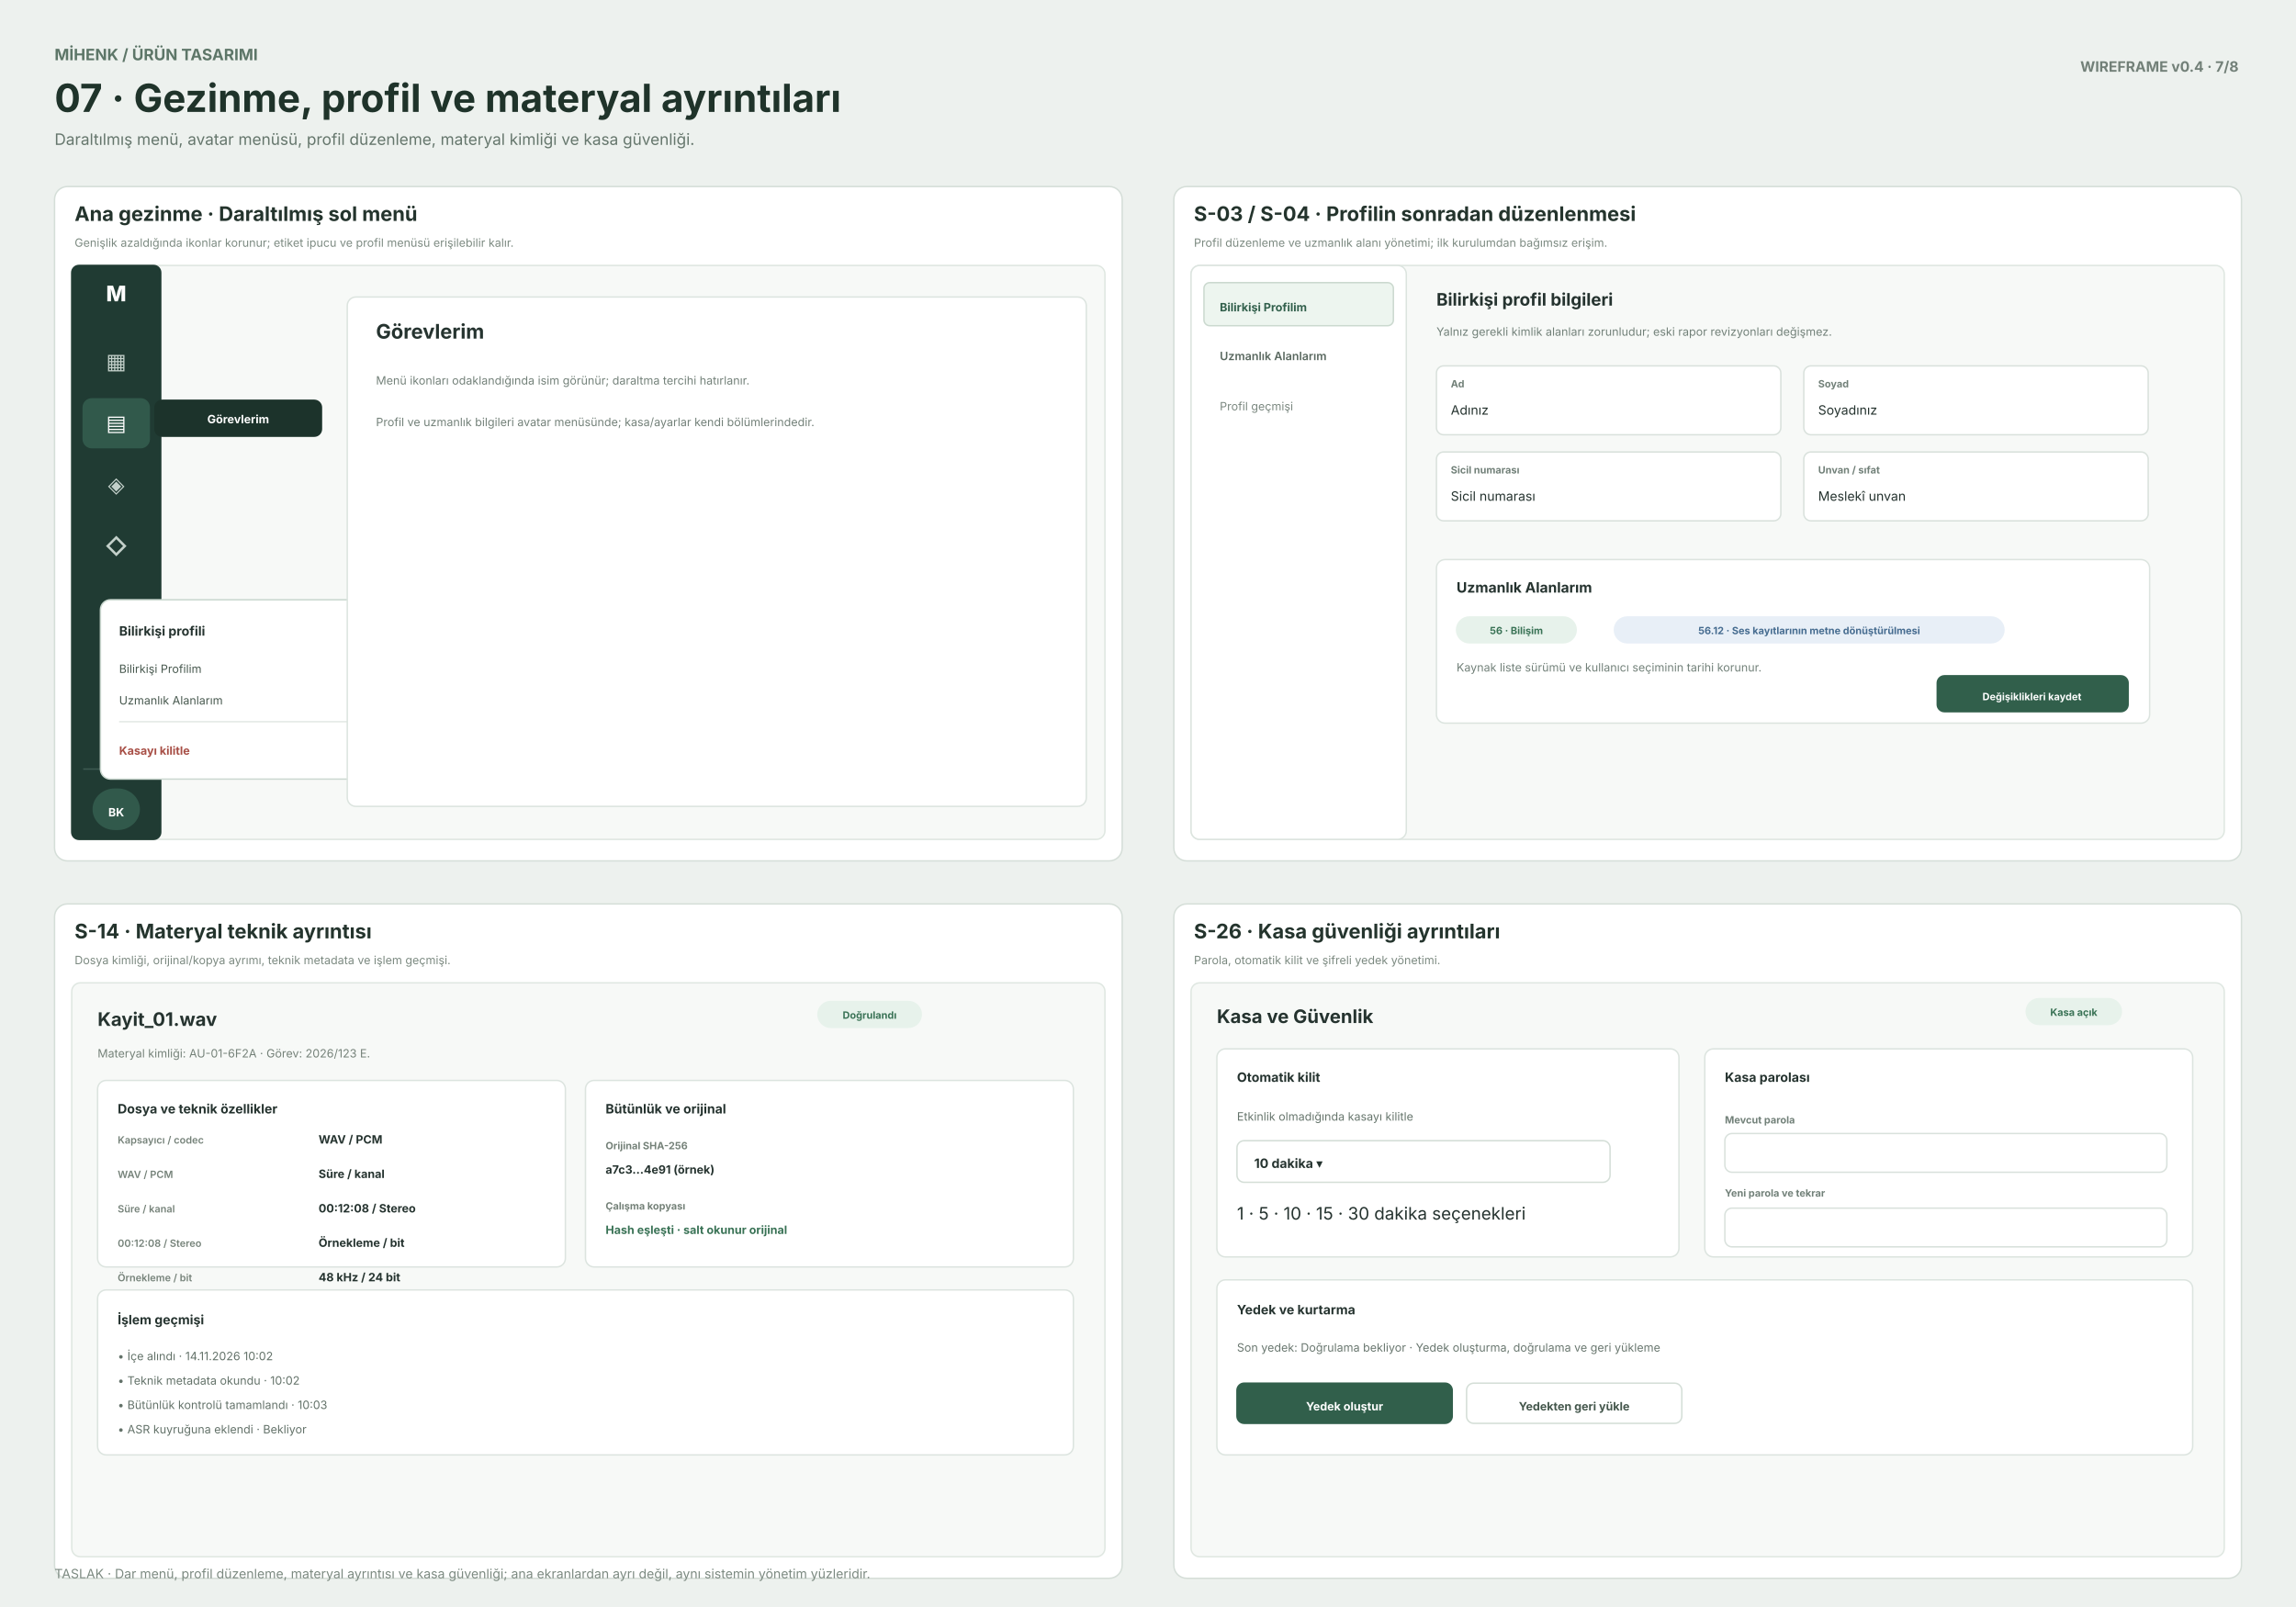
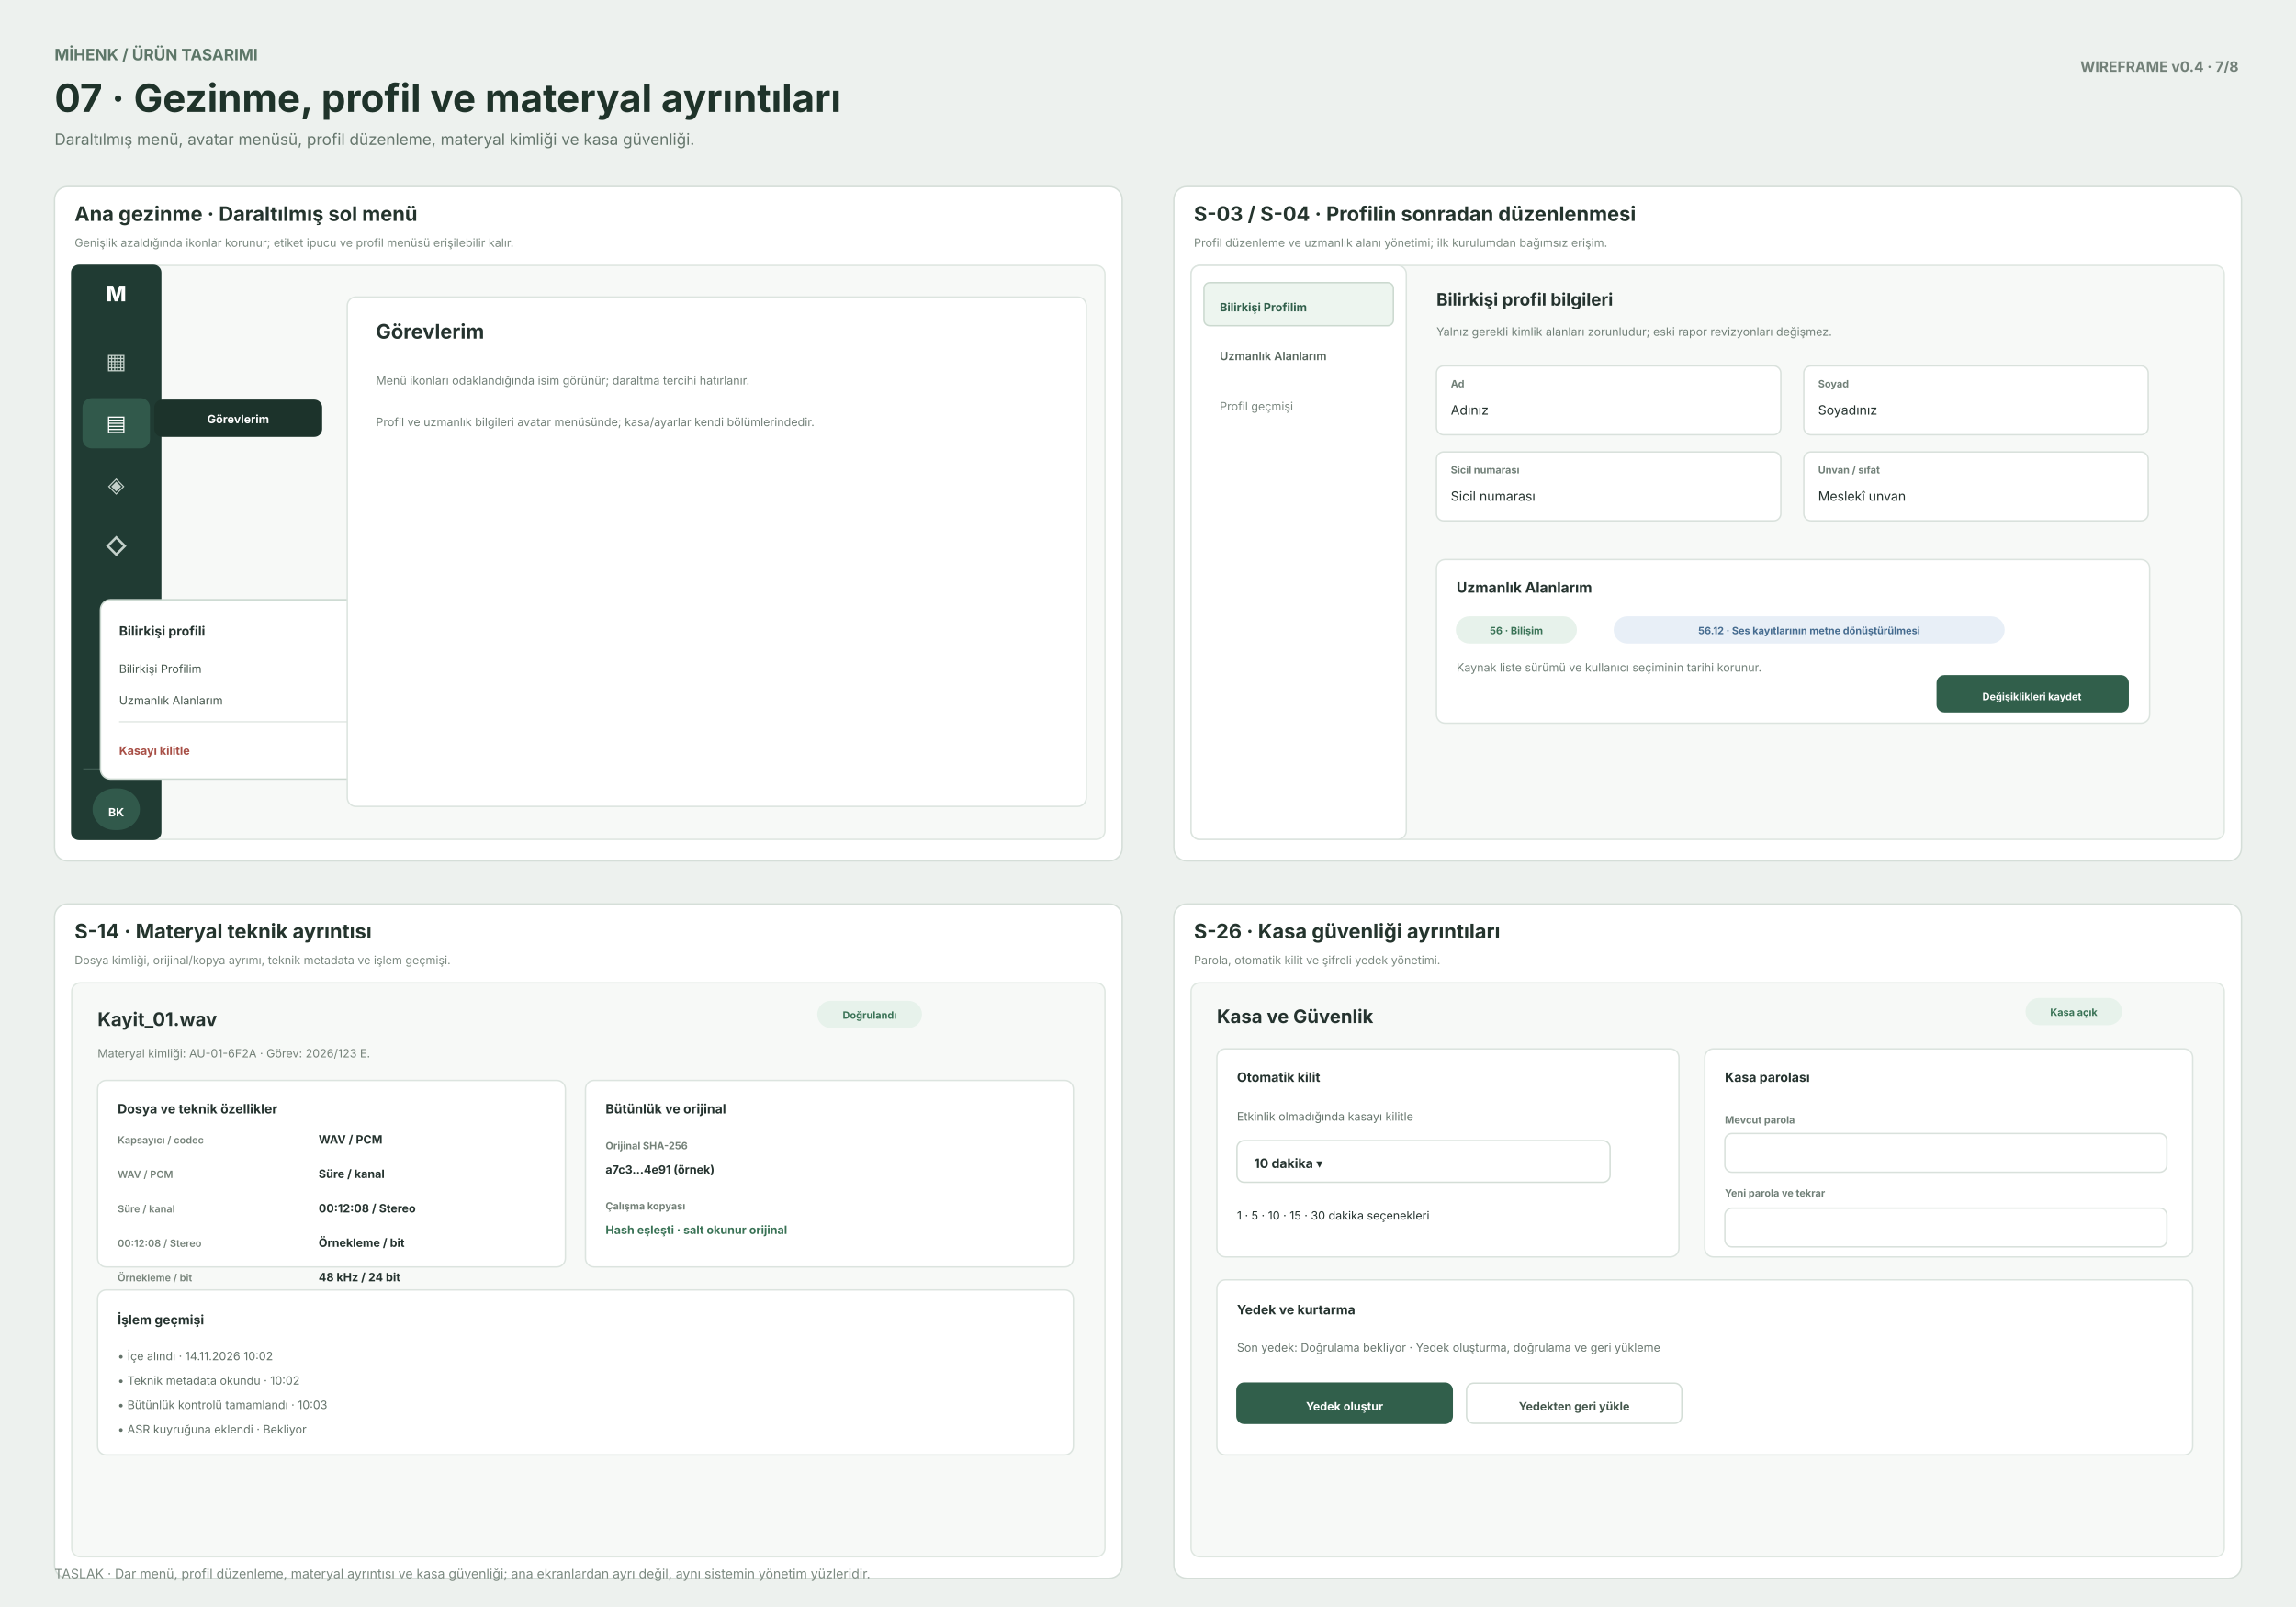
<svg xmlns="http://www.w3.org/2000/svg" width="1600" height="1120" viewBox="0 0 1600 1120">
  <rect width="1600" height="1120" fill="#edf1ee" />
  <text x="38" y="42" font-family="Inter,Segoe UI,Arial" font-size="11" font-weight="750" fill="#5d7668" text-anchor="start">MİHENK / ÜRÜN TASARIMI</text>
  <text x="38" y="78" font-family="Inter,Segoe UI,Arial" font-size="27" font-weight="750" fill="#1f332a" text-anchor="start">07 · Gezinme, profil ve materyal ayrıntıları</text>
  <text x="38" y="101" font-family="Inter,Segoe UI,Arial" font-size="11" font-weight="400" fill="#65766c" text-anchor="start">Daraltılmış menü, avatar menüsü, profil düzenleme, materyal kimliği ve kasa güvenliği.</text>
  <text x="1560" y="50" font-family="Inter,Segoe UI,Arial" font-size="10" font-weight="700" fill="#728078" text-anchor="end">WIREFRAME v0.4 · 7/8</text>
  <rect x="38" y="130" width="744" height="470" rx="9" fill="#fff" stroke="#d5ded8" />
  <text x="52" y="154" font-family="Inter,Segoe UI,Arial" font-size="14" font-weight="700" fill="#24342d" text-anchor="start">Ana gezinme · Daraltılmış sol menü</text>
  <text x="52" y="172" font-family="Inter,Segoe UI,Arial" font-size="8" font-weight="400" fill="#7b8980" text-anchor="start">Genişlik azaldığında ikonlar korunur; etiket ipucu ve profil menüsü erişilebilir kalır.</text>
  <rect x="50" y="185" width="720" height="400" rx="6" fill="#f7f9f7" stroke="#dfe7e1" />
  <rect x="50" y="185" width="62" height="400" rx="5" fill="#203b33" stroke="#203b33" />
  <text x="81" y="210" font-family="Inter,Segoe UI,Arial" font-size="15" font-weight="800" fill="#fff" text-anchor="middle">M</text>
  <text x="81" y="257" font-family="Inter,Segoe UI,Arial" font-size="15" font-weight="650" fill="#c3d0ca" text-anchor="middle">▦</text>
  <rect x="58" y="278" width="46" height="34" rx="6" fill="#31594b" stroke="#31594b" />
  <text x="81" y="300" font-family="Inter,Segoe UI,Arial" font-size="15" font-weight="650" fill="#fff" text-anchor="middle">▤</text>
  <text x="81" y="343" font-family="Inter,Segoe UI,Arial" font-size="15" font-weight="650" fill="#c3d0ca" text-anchor="middle">◈</text>
  <text x="81" y="386" font-family="Inter,Segoe UI,Arial" font-size="15" font-weight="650" fill="#c3d0ca" text-anchor="middle">◇</text>
  <text x="81" y="429" font-family="Inter,Segoe UI,Arial" font-size="15" font-weight="650" fill="#c3d0ca" text-anchor="middle">⚙</text>
  <text x="81" y="472" font-family="Inter,Segoe UI,Arial" font-size="15" font-weight="650" fill="#c3d0ca" text-anchor="middle">?</text>
  <line x1="58" y1="536" x2="104" y2="536" stroke="#3d5a50" />
  <rect x="65" y="550" width="32" height="28" rx="15" fill="#31594b" stroke="#31594b" />
  <text x="81" y="569" font-family="Inter,Segoe UI,Arial" font-size="8" font-weight="700" fill="#fff" text-anchor="middle">BK</text>
  <rect x="108" y="279" width="116" height="25" rx="5" fill="#1c332b" stroke="#1c332b" />
  <text x="166" y="295" font-family="Inter,Segoe UI,Arial" font-size="8" font-weight="650" fill="#fff" text-anchor="middle">Görevlerim</text>
  <rect x="70" y="418" width="202" height="125" rx="7" fill="#fff" stroke="#cbd8d0" />
  <text x="83" y="443" font-family="Inter,Segoe UI,Arial" font-size="9" font-weight="700" fill="#25332f" text-anchor="start">Bilirkişi profili</text>
  <text x="83" y="469" font-family="Inter,Segoe UI,Arial" font-size="8" font-weight="400" fill="#47584e" text-anchor="start">Bilirkişi Profilim</text>
  <text x="83" y="491" font-family="Inter,Segoe UI,Arial" font-size="8" font-weight="400" fill="#47584e" text-anchor="start">Uzmanlık Alanlarım</text>
  <line x1="83" y1="503" x2="256" y2="503" stroke="#e3e9e5" />
  <text x="83" y="526" font-family="Inter,Segoe UI,Arial" font-size="8" font-weight="650" fill="#a74e45" text-anchor="start">Kasayı kilitle</text>
  <rect x="242" y="207" width="515" height="355" rx="6" fill="#fff" stroke="#dce4df" />
  <text x="262" y="236" font-family="Inter,Segoe UI,Arial" font-size="14" font-weight="700" fill="#25332f" text-anchor="start">Görevlerim</text>
  <text x="262" y="268" font-family="Inter,Segoe UI,Arial" font-size="8" font-weight="400" fill="#728078" text-anchor="start">Menü ikonları odaklandığında isim görünür; daraltma tercihi hatırlanır.</text>
  <text x="262" y="297" font-family="Inter,Segoe UI,Arial" font-size="8" font-weight="400" fill="#728078" text-anchor="start">Profil ve uzmanlık bilgileri avatar menüsünde; kasa/ayarlar kendi bölümlerindedir.</text>
  <rect x="818" y="130" width="744" height="470" rx="9" fill="#fff" stroke="#d5ded8" />
  <text x="832" y="154" font-family="Inter,Segoe UI,Arial" font-size="14" font-weight="700" fill="#24342d" text-anchor="start">S-03 / S-04 · Profilin sonradan düzenlenmesi</text>
  <text x="832" y="172" font-family="Inter,Segoe UI,Arial" font-size="8" font-weight="400" fill="#7b8980" text-anchor="start">Profil düzenleme ve uzmanlık alanı yönetimi; ilk kurulumdan bağımsız erişim.</text>
  <rect x="830" y="185" width="720" height="400" rx="6" fill="#f7f9f7" stroke="#dfe7e1" />
  <rect x="830" y="185" width="150" height="400" rx="6" fill="#fff" stroke="#dce4df" />
  <rect x="839" y="197" width="132" height="30" rx="4" fill="#edf5ef" stroke="#cbd9cf" />
  <text x="850" y="217" font-family="Inter,Segoe UI,Arial" font-size="8" font-weight="700" fill="#315f4b" text-anchor="start">Bilirkişi Profilim</text>
  <text x="850" y="251" font-family="Inter,Segoe UI,Arial" font-size="8" font-weight="600" fill="#58675e" text-anchor="start">Uzmanlık Alanlarım</text>
  <text x="850" y="286" font-family="Inter,Segoe UI,Arial" font-size="8" font-weight="400" fill="#7a877f" text-anchor="start">Profil geçmişi</text>
  <text x="1001" y="213" font-family="Inter,Segoe UI,Arial" font-size="12" font-weight="700" fill="#25332f" text-anchor="start">Bilirkişi profil bilgileri</text>
  <text x="1001" y="234" font-family="Inter,Segoe UI,Arial" font-size="8" font-weight="400" fill="#718078" text-anchor="start">Yalnız gerekli kimlik alanları zorunludur; eski rapor revizyonları değişmez.</text>
  <rect x="1001" y="255" width="240" height="48" rx="5" fill="#fff" stroke="#d9e1dc" />
  <text x="1011" y="270" font-family="Inter,Segoe UI,Arial" font-size="7" font-weight="650" fill="#718078" text-anchor="start">Ad</text>
  <text x="1011" y="289" font-family="Inter,Segoe UI,Arial" font-size="9" font-weight="400" fill="#25332f" text-anchor="start">Adınız</text>
  <rect x="1257" y="255" width="240" height="48" rx="5" fill="#fff" stroke="#d9e1dc" />
  <text x="1267" y="270" font-family="Inter,Segoe UI,Arial" font-size="7" font-weight="650" fill="#718078" text-anchor="start">Soyad</text>
  <text x="1267" y="289" font-family="Inter,Segoe UI,Arial" font-size="9" font-weight="400" fill="#25332f" text-anchor="start">Soyadınız</text>
  <rect x="1001" y="315" width="240" height="48" rx="5" fill="#fff" stroke="#d9e1dc" />
  <text x="1011" y="330" font-family="Inter,Segoe UI,Arial" font-size="7" font-weight="650" fill="#718078" text-anchor="start">Sicil numarası</text>
  <text x="1011" y="349" font-family="Inter,Segoe UI,Arial" font-size="9" font-weight="400" fill="#25332f" text-anchor="start">Sicil numarası</text>
  <rect x="1257" y="315" width="240" height="48" rx="5" fill="#fff" stroke="#d9e1dc" />
  <text x="1267" y="330" font-family="Inter,Segoe UI,Arial" font-size="7" font-weight="650" fill="#718078" text-anchor="start">Unvan / sıfat</text>
  <text x="1267" y="349" font-family="Inter,Segoe UI,Arial" font-size="9" font-weight="400" fill="#25332f" text-anchor="start">Meslekî unvan</text>
  <rect x="1001" y="390" width="497" height="114" rx="6" fill="#fff" stroke="#dce4df" />
  <text x="1015" y="413" font-family="Inter,Segoe UI,Arial" font-size="10" font-weight="700" fill="#25332f" text-anchor="start">Uzmanlık Alanlarım</text>
  <rect x="1015" y="430" width="83.4" height="18" rx="9" fill="#e7f2eb" stroke="#e7f2eb" />
  <text x="1056.7" y="442" font-family="Inter,Segoe UI,Arial" font-size="7" font-weight="650" fill="#397255" text-anchor="middle">56 · Bilişim</text>
  <rect x="1125" y="430" width="271.5" height="18" rx="9" fill="#e8eff7" stroke="#e8eff7" />
  <text x="1260.75" y="442" font-family="Inter,Segoe UI,Arial" font-size="7" font-weight="650" fill="#456b8f" text-anchor="middle">56.12 · Ses kayıtlarının metne dönüştürülmesi</text>
  <text x="1015" y="468" font-family="Inter,Segoe UI,Arial" font-size="8" font-weight="400" fill="#718078" text-anchor="start">Kaynak liste sürümü ve kullanıcı seçiminin tarihi korunur.</text>
  <rect x="1350" y="471" width="133" height="25" rx="5" fill="#315f4b" stroke="#315f4b" />
  <text x="1416" y="488" font-family="Inter,Segoe UI,Arial" font-size="7" font-weight="700" fill="#fff" text-anchor="middle">Değişiklikleri kaydet</text>
  <rect x="38" y="630" width="744" height="470" rx="9" fill="#fff" stroke="#d5ded8" />
  <text x="52" y="654" font-family="Inter,Segoe UI,Arial" font-size="14" font-weight="700" fill="#24342d" text-anchor="start">S-14 · Materyal teknik ayrıntısı</text>
  <text x="52" y="672" font-family="Inter,Segoe UI,Arial" font-size="8" font-weight="400" fill="#7b8980" text-anchor="start">Dosya kimliği, orijinal/kopya ayrımı, teknik metadata ve işlem geçmişi.</text>
  <rect x="50" y="685" width="720" height="400" rx="6" fill="#f7f9f7" stroke="#dfe7e1" />
  <text x="68" y="715" font-family="Inter,Segoe UI,Arial" font-size="13" font-weight="700" fill="#25332f" text-anchor="start">Kayit_01.wav</text>
  <rect x="570" y="698" width="72" height="18" rx="9" fill="#e7f2eb" stroke="#e7f2eb" />
  <text x="606" y="710" font-family="Inter,Segoe UI,Arial" font-size="7" font-weight="650" fill="#397255" text-anchor="middle">Doğrulandı</text>
  <text x="68" y="737" font-family="Inter,Segoe UI,Arial" font-size="8" font-weight="400" fill="#748178" text-anchor="start">Materyal kimliği: AU-01-6F2A · Görev: 2026/123 E.</text>
  <rect x="68" y="753" width="326" height="130" rx="6" fill="#fff" stroke="#dce4df" />
  <text x="82" y="776" font-family="Inter,Segoe UI,Arial" font-size="9" font-weight="700" fill="#25332f" text-anchor="start">Dosya ve teknik özellikler</text>
  <text x="82" y="797" font-family="Inter,Segoe UI,Arial" font-size="7" font-weight="600" fill="#748178" text-anchor="start">Kapsayıcı / codec</text>
  <text x="222" y="797" font-family="Inter,Segoe UI,Arial" font-size="8" font-weight="650" fill="#25332f" text-anchor="start">WAV / PCM</text>
  <text x="82" y="821" font-family="Inter,Segoe UI,Arial" font-size="7" font-weight="600" fill="#748178" text-anchor="start">WAV / PCM</text>
  <text x="222" y="821" font-family="Inter,Segoe UI,Arial" font-size="8" font-weight="650" fill="#25332f" text-anchor="start">Süre / kanal</text>
  <text x="82" y="845" font-family="Inter,Segoe UI,Arial" font-size="7" font-weight="600" fill="#748178" text-anchor="start">Süre / kanal</text>
  <text x="222" y="845" font-family="Inter,Segoe UI,Arial" font-size="8" font-weight="650" fill="#25332f" text-anchor="start">00:12:08 / Stereo</text>
  <text x="82" y="869" font-family="Inter,Segoe UI,Arial" font-size="7" font-weight="600" fill="#748178" text-anchor="start">00:12:08 / Stereo</text>
  <text x="222" y="869" font-family="Inter,Segoe UI,Arial" font-size="8" font-weight="650" fill="#25332f" text-anchor="start">Örnekleme / bit</text>
  <text x="82" y="893" font-family="Inter,Segoe UI,Arial" font-size="7" font-weight="600" fill="#748178" text-anchor="start">Örnekleme / bit</text>
  <text x="222" y="893" font-family="Inter,Segoe UI,Arial" font-size="8" font-weight="650" fill="#25332f" text-anchor="start">48 kHz / 24 bit</text>
  <text x="82" y="917" font-family="Inter,Segoe UI,Arial" font-size="7" font-weight="600" fill="#748178" text-anchor="start">48 kHz / 24 bit</text>
  <text x="222" y="917" font-family="Inter,Segoe UI,Arial" font-size="8" font-weight="650" fill="#25332f" text-anchor="start" />
  <rect x="408" y="753" width="340" height="130" rx="6" fill="#fff" stroke="#dce4df" />
  <text x="422" y="776" font-family="Inter,Segoe UI,Arial" font-size="9" font-weight="700" fill="#25332f" text-anchor="start">Bütünlük ve orijinal</text>
  <text x="422" y="801" font-family="Inter,Segoe UI,Arial" font-size="7" font-weight="650" fill="#748178" text-anchor="start">Orijinal SHA-256</text>
  <text x="422" y="818" font-family="Inter,Segoe UI,Arial" font-size="8" font-weight="650" fill="#25332f" text-anchor="start">a7c3…4e91 (örnek)</text>
  <text x="422" y="843" font-family="Inter,Segoe UI,Arial" font-size="7" font-weight="650" fill="#748178" text-anchor="start">Çalışma kopyası</text>
  <text x="422" y="860" font-family="Inter,Segoe UI,Arial" font-size="8" font-weight="650" fill="#397255" text-anchor="start">Hash eşleşti · salt okunur orijinal</text>
  <rect x="68" y="899" width="680" height="115" rx="6" fill="#fff" stroke="#dce4df" />
  <text x="82" y="923" font-family="Inter,Segoe UI,Arial" font-size="9" font-weight="700" fill="#25332f" text-anchor="start">İşlem geçmişi</text>
  <text x="82" y="948" font-family="Inter,Segoe UI,Arial" font-size="8" font-weight="400" fill="#627168" text-anchor="start">• İçe alındı · 14.11.2026 10:02</text>
  <text x="82" y="965" font-family="Inter,Segoe UI,Arial" font-size="8" font-weight="400" fill="#627168" text-anchor="start">• Teknik metadata okundu · 10:02</text>
  <text x="82" y="982" font-family="Inter,Segoe UI,Arial" font-size="8" font-weight="400" fill="#627168" text-anchor="start">• Bütünlük kontrolü tamamlandı · 10:03</text>
  <text x="82" y="999" font-family="Inter,Segoe UI,Arial" font-size="8" font-weight="400" fill="#627168" text-anchor="start">• ASR kuyruğuna eklendi · Bekliyor</text>
  <rect x="818" y="630" width="744" height="470" rx="9" fill="#fff" stroke="#d5ded8" />
  <text x="832" y="654" font-family="Inter,Segoe UI,Arial" font-size="14" font-weight="700" fill="#24342d" text-anchor="start">S-26 · Kasa güvenliği ayrıntıları</text>
  <text x="832" y="672" font-family="Inter,Segoe UI,Arial" font-size="8" font-weight="400" fill="#7b8980" text-anchor="start">Parola, otomatik kilit ve şifreli yedek yönetimi.</text>
  <rect x="830" y="685" width="720" height="400" rx="6" fill="#f7f9f7" stroke="#dfe7e1" />
  <text x="848" y="713" font-family="Inter,Segoe UI,Arial" font-size="13" font-weight="700" fill="#25332f" text-anchor="start">Kasa ve Güvenlik</text>
  <rect x="1412" y="696" width="66.3" height="18" rx="9" fill="#e7f2eb" stroke="#e7f2eb" />
  <text x="1445.15" y="708" font-family="Inter,Segoe UI,Arial" font-size="7" font-weight="650" fill="#397255" text-anchor="middle">Kasa açık</text>
  <rect x="848" y="731" width="322" height="145" rx="6" fill="#fff" stroke="#dce4df" />
  <text x="862" y="754" font-family="Inter,Segoe UI,Arial" font-size="9" font-weight="700" fill="#25332f" text-anchor="start">Otomatik kilit</text>
  <text x="862" y="781" font-family="Inter,Segoe UI,Arial" font-size="8" font-weight="400" fill="#65746b" text-anchor="start">Etkinlik olmadığında kasayı kilitle</text>
  <rect x="862" y="795" width="260" height="29" rx="5" fill="#fff" stroke="#d4ded7" />
  <text x="874" y="814" font-family="Inter,Segoe UI,Arial" font-size="9" font-weight="650" fill="#25332f" text-anchor="start">10 dakika  ▾</text>
-   <text x="862" y="850" font-family="Inter,Segoe UI,Arial" font-size="[object Object]" font-weight="400" fill="#25332f" text-anchor="start">1 · 5 · 10 · 15 · 30 dakika seçenekleri</text>
+   <text x="862" y="850" font-family="Inter,Segoe UI,Arial" font-size="8" font-weight="400" fill="#25332f" text-anchor="start">1 · 5 · 10 · 15 · 30 dakika seçenekleri</text>
  <rect x="1188" y="731" width="340" height="145" rx="6" fill="#fff" stroke="#dce4df" />
  <text x="1202" y="754" font-family="Inter,Segoe UI,Arial" font-size="9" font-weight="700" fill="#25332f" text-anchor="start">Kasa parolası</text>
  <text x="1202" y="783" font-family="Inter,Segoe UI,Arial" font-size="7" font-weight="650" fill="#718078" text-anchor="start">Mevcut parola</text>
  <rect x="1202" y="790" width="308" height="27" rx="5" fill="#fff" stroke="#d9e1dc" />
  <text x="1202" y="834" font-family="Inter,Segoe UI,Arial" font-size="7" font-weight="650" fill="#718078" text-anchor="start">Yeni parola ve tekrar</text>
  <rect x="1202" y="842" width="308" height="27" rx="5" fill="#fff" stroke="#d9e1dc" />
  <rect x="848" y="892" width="680" height="122" rx="6" fill="#fff" stroke="#dce4df" />
  <text x="862" y="916" font-family="Inter,Segoe UI,Arial" font-size="9" font-weight="700" fill="#25332f" text-anchor="start">Yedek ve kurtarma</text>
  <text x="862" y="942" font-family="Inter,Segoe UI,Arial" font-size="8" font-weight="400" fill="#68766e" text-anchor="start">Son yedek: Doğrulama bekliyor · Yedek oluşturma, doğrulama ve geri yükleme</text>
  <rect x="862" y="964" width="150" height="28" rx="5" fill="#315f4b" stroke="#315f4b" />
  <text x="937" y="983" font-family="Inter,Segoe UI,Arial" font-size="8" font-weight="700" fill="#fff" text-anchor="middle">Yedek oluştur</text>
  <rect x="1022" y="964" width="150" height="28" rx="5" fill="#fff" stroke="#d4ded7" />
  <text x="1097" y="983" font-family="Inter,Segoe UI,Arial" font-size="8" font-weight="650" fill="#43564b" text-anchor="middle">Yedekten geri yükle</text>
  <text x="38" y="1100" font-family="Inter,Segoe UI,Arial" font-size="9" font-weight="400" fill="#7b8980" text-anchor="start">TASLAK · Dar menü, profil düzenleme, materyal ayrıntısı ve kasa güvenliği; ana ekranlardan ayrı değil, aynı sistemin yönetim yüzleridir.</text>
</svg>
